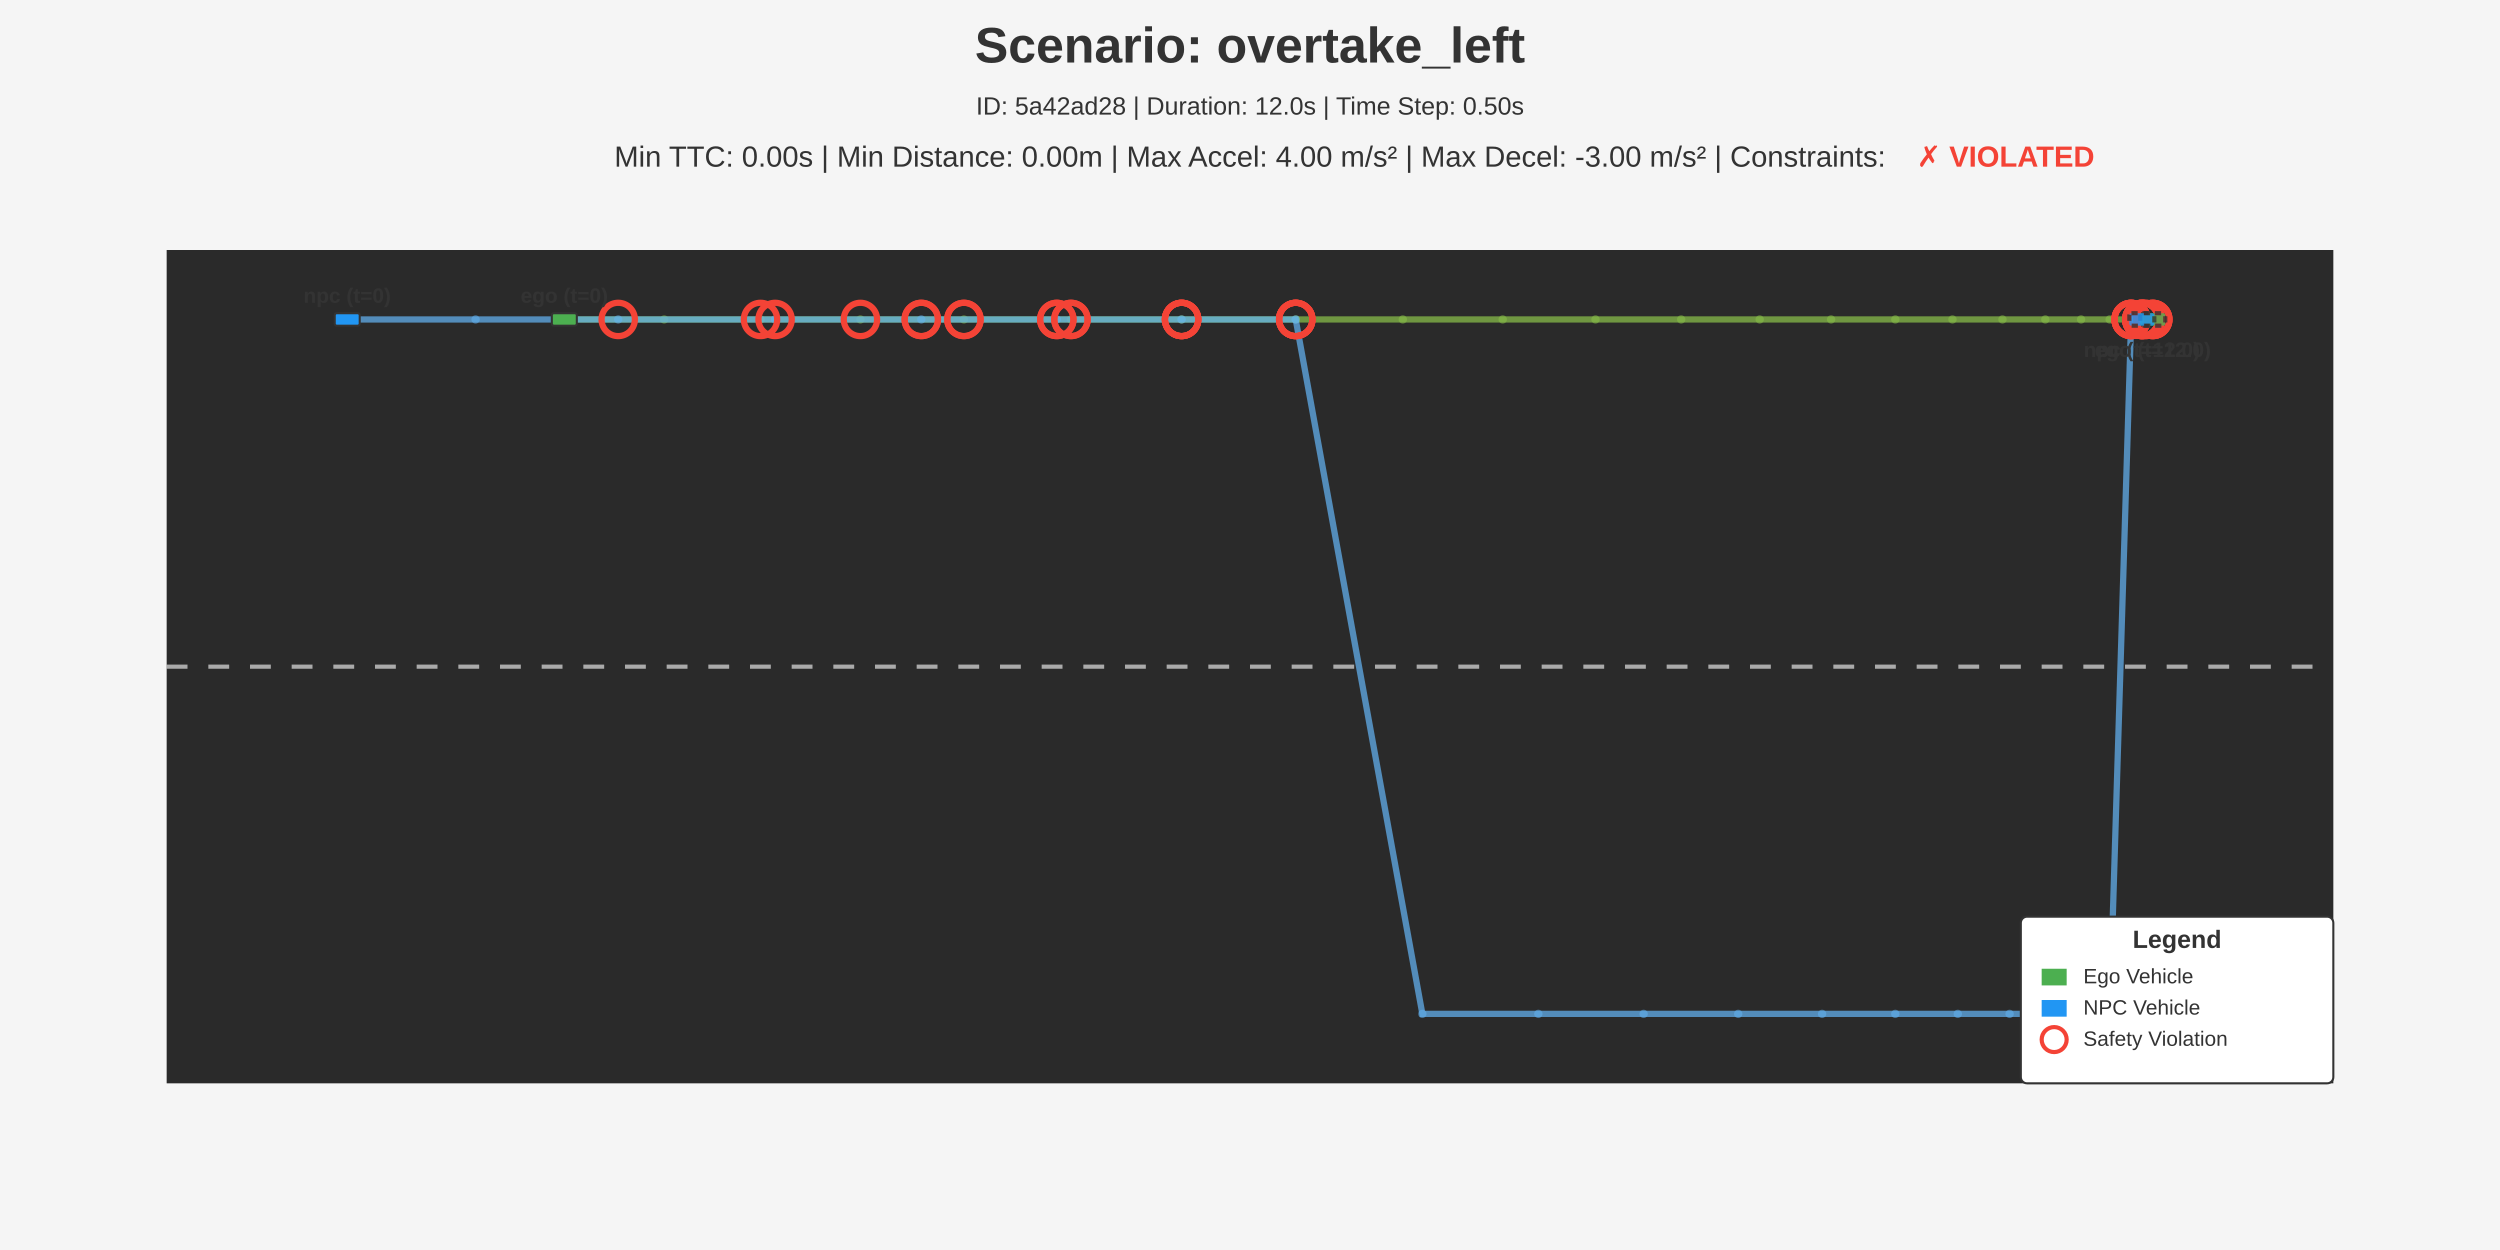
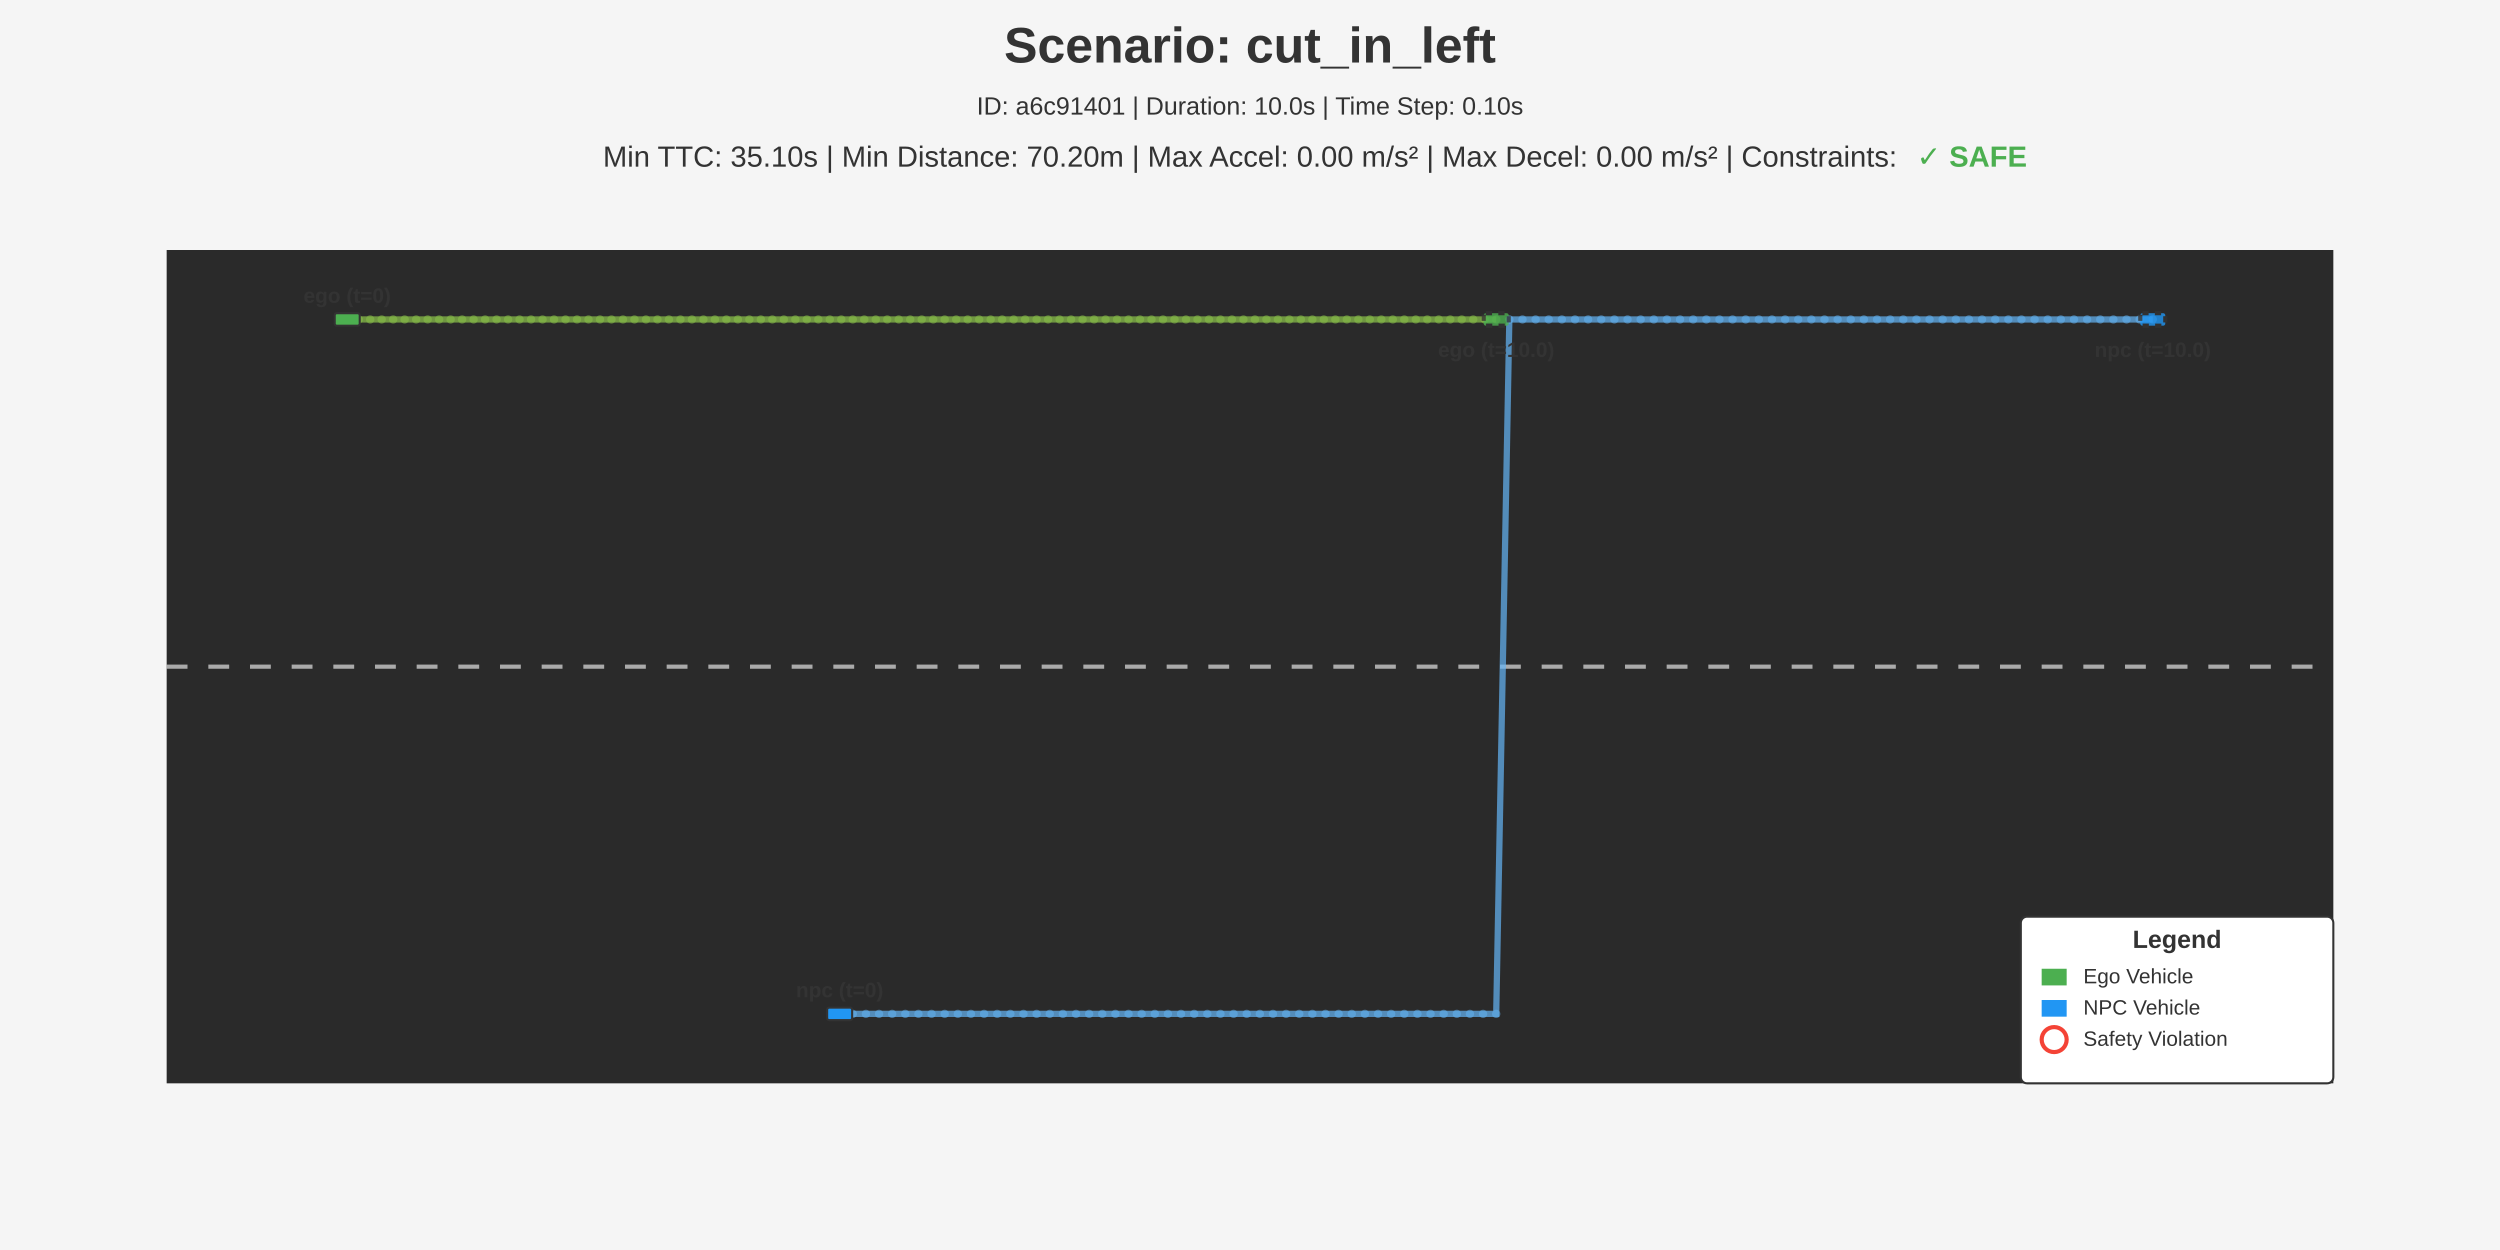
<svg xmlns="http://www.w3.org/2000/svg" height="600" viewBox="0 0 1200 600" width="1200">
  <rect fill="#F5F5F5" height="600" width="1200" />
  <g id="header">
    <text fill="#333333" font-family="Arial, sans-serif" font-size="24" font-weight="bold" text-anchor="middle" x="600" y="30">
- Scenario: overtake_left
+ Scenario: cut_in_left
</text>
    <text fill="#333333" font-family="Arial, sans-serif" font-size="12" text-anchor="middle" x="600" y="55">
- ID: 5a42ad28 | Duration: 12.0s | Time Step: 0.50s
+ ID: a6c91401 | Duration: 10.0s | Time Step: 0.10s
</text>
  </g>
  <g id="metrics">
    <text fill="#333333" font-family="Arial, sans-serif" font-size="14" text-anchor="middle" x="600" y="80">
- Min TTC: 0.00s | Min Distance: 0.00m | Max Accel: 4.00 m/s² | Max Decel: -3.00 m/s² | Constraints: 
- </text>
-     <text fill="#F44336" font-family="Arial, sans-serif" font-size="14" font-weight="bold" text-anchor="start" x="920" y="80">
- ✗ VIOLATED
+ Min TTC: 35.10s | Min Distance: 70.20m | Max Accel: 0.00 m/s² | Max Decel: 0.00 m/s² | Constraints: 
+ </text>
+     <text fill="#4CAF50" font-family="Arial, sans-serif" font-size="14" font-weight="bold" text-anchor="start" x="920" y="80">
+ ✓ SAFE
</text>
  </g>
  <rect fill="#2A2A2A" height="400" width="1040" x="80" y="120" />
  <g id="lane_markings">
    <line opacity="0.6" stroke="#FFFFFF" stroke-dasharray="10,10" stroke-width="2" x1="80" x2="1120" y1="320" y2="320" />
    <line stroke="#FFFFFF" stroke-width="3" x1="80" x2="1120" y1="-13.333" y2="-13.333" />
    <line stroke="#FFFFFF" stroke-width="3" x1="80" x2="1120" y1="653.333" y2="653.333" />
  </g>
  <g id="trajectories">
-     <path d="M 270.875 153.333 L 318.798 153.333 L 365.047 153.333 L 413.007 153.333 L 462.679 153.333 L 514.062 153.333 L 567.157 153.333 L 621.964 153.333 L 673.348 153.333 L 721.308 153.333 L 765.845 153.333 L 806.96 153.333 L 844.651 153.333 L 878.919 153.333 L 909.764 153.333 L 937.187 153.333 L 961.186 153.333 L 981.762 153.333 L 998.914 153.333 L 1012.644 153.333 L 1022.951 153.333 L 1029.835 153.333 L 1033.296 153.333 L 1033.333 153.333 L 1033.333 153.333 " fill="none" opacity="0.7" stroke="#8BC34A" stroke-width="3" />
-     <circle cx="270.875" cy="153.333" fill="#8BC34A" opacity="0.5" r="2" />
-     <circle cx="318.798" cy="153.333" fill="#8BC34A" opacity="0.5" r="2" />
-     <circle cx="365.047" cy="153.333" fill="#8BC34A" opacity="0.5" r="2" />
-     <circle cx="413.007" cy="153.333" fill="#8BC34A" opacity="0.5" r="2" />
-     <circle cx="462.679" cy="153.333" fill="#8BC34A" opacity="0.5" r="2" />
-     <circle cx="514.062" cy="153.333" fill="#8BC34A" opacity="0.5" r="2" />
-     <circle cx="567.157" cy="153.333" fill="#8BC34A" opacity="0.5" r="2" />
-     <circle cx="621.964" cy="153.333" fill="#8BC34A" opacity="0.5" r="2" />
-     <circle cx="673.348" cy="153.333" fill="#8BC34A" opacity="0.5" r="2" />
-     <circle cx="721.308" cy="153.333" fill="#8BC34A" opacity="0.5" r="2" />
-     <circle cx="765.845" cy="153.333" fill="#8BC34A" opacity="0.5" r="2" />
-     <circle cx="806.96" cy="153.333" fill="#8BC34A" opacity="0.5" r="2" />
-     <circle cx="844.651" cy="153.333" fill="#8BC34A" opacity="0.5" r="2" />
-     <circle cx="878.919" cy="153.333" fill="#8BC34A" opacity="0.5" r="2" />
-     <circle cx="909.764" cy="153.333" fill="#8BC34A" opacity="0.5" r="2" />
-     <circle cx="937.187" cy="153.333" fill="#8BC34A" opacity="0.5" r="2" />
-     <circle cx="961.186" cy="153.333" fill="#8BC34A" opacity="0.5" r="2" />
-     <circle cx="981.762" cy="153.333" fill="#8BC34A" opacity="0.5" r="2" />
-     <circle cx="998.914" cy="153.333" fill="#8BC34A" opacity="0.5" r="2" />
-     <circle cx="1012.644" cy="153.333" fill="#8BC34A" opacity="0.5" r="2" />
-     <circle cx="1022.951" cy="153.333" fill="#8BC34A" opacity="0.5" r="2" />
-     <circle cx="1029.835" cy="153.333" fill="#8BC34A" opacity="0.5" r="2" />
-     <circle cx="1033.296" cy="153.333" fill="#8BC34A" opacity="0.5" r="2" />
-     <circle cx="1033.333" cy="153.333" fill="#8BC34A" opacity="0.5" r="2" />
-     <circle cx="1033.333" cy="153.333" fill="#8BC34A" opacity="0.5" r="2" />
-     <path d="M 166.667 153.333 L 228.282 153.333 L 296.743 153.333 L 372.05 153.333 L 442.223 153.333 L 507.261 153.333 L 567.164 153.333 L 621.933 153.333 L 682.738 486.667 L 738.408 486.667 L 788.943 486.667 L 834.344 486.667 L 874.61 486.667 L 909.742 486.667 L 939.739 486.667 L 964.602 486.667 L 984.33 486.667 L 998.923 486.667 L 1008.382 486.667 L 1012.706 486.667 L 1022.958 153.333 L 1028.076 153.333 L 1028.076 153.333 L 1028.076 153.333 L 1028.076 153.333 " fill="none" opacity="0.7" stroke="#64B5F6" stroke-width="3" />
-     <circle cx="166.667" cy="153.333" fill="#64B5F6" opacity="0.5" r="2" />
-     <circle cx="228.282" cy="153.333" fill="#64B5F6" opacity="0.5" r="2" />
-     <circle cx="296.743" cy="153.333" fill="#64B5F6" opacity="0.5" r="2" />
-     <circle cx="372.05" cy="153.333" fill="#64B5F6" opacity="0.5" r="2" />
-     <circle cx="442.223" cy="153.333" fill="#64B5F6" opacity="0.5" r="2" />
-     <circle cx="507.261" cy="153.333" fill="#64B5F6" opacity="0.5" r="2" />
-     <circle cx="567.164" cy="153.333" fill="#64B5F6" opacity="0.5" r="2" />
-     <circle cx="621.933" cy="153.333" fill="#64B5F6" opacity="0.5" r="2" />
-     <circle cx="682.738" cy="486.667" fill="#64B5F6" opacity="0.5" r="2" />
-     <circle cx="738.408" cy="486.667" fill="#64B5F6" opacity="0.5" r="2" />
-     <circle cx="788.943" cy="486.667" fill="#64B5F6" opacity="0.5" r="2" />
-     <circle cx="834.344" cy="486.667" fill="#64B5F6" opacity="0.5" r="2" />
-     <circle cx="874.61" cy="486.667" fill="#64B5F6" opacity="0.5" r="2" />
-     <circle cx="909.742" cy="486.667" fill="#64B5F6" opacity="0.5" r="2" />
-     <circle cx="939.739" cy="486.667" fill="#64B5F6" opacity="0.5" r="2" />
-     <circle cx="964.602" cy="486.667" fill="#64B5F6" opacity="0.5" r="2" />
-     <circle cx="984.33" cy="486.667" fill="#64B5F6" opacity="0.5" r="2" />
-     <circle cx="998.923" cy="486.667" fill="#64B5F6" opacity="0.5" r="2" />
-     <circle cx="1008.382" cy="486.667" fill="#64B5F6" opacity="0.5" r="2" />
-     <circle cx="1012.706" cy="486.667" fill="#64B5F6" opacity="0.5" r="2" />
-     <circle cx="1022.958" cy="153.333" fill="#64B5F6" opacity="0.5" r="2" />
-     <circle cx="1028.076" cy="153.333" fill="#64B5F6" opacity="0.5" r="2" />
-     <circle cx="1028.076" cy="153.333" fill="#64B5F6" opacity="0.5" r="2" />
-     <circle cx="1028.076" cy="153.333" fill="#64B5F6" opacity="0.5" r="2" />
-     <circle cx="1028.076" cy="153.333" fill="#64B5F6" opacity="0.5" r="2" />
-     <circle cx="365.047" cy="153.333" fill="none" r="8" stroke="#F44336" stroke-width="3" />
-     <circle cx="296.743" cy="153.333" fill="none" r="8" stroke="#F44336" stroke-width="3" />
-     <circle cx="413.007" cy="153.333" fill="none" r="8" stroke="#F44336" stroke-width="3" />
-     <circle cx="372.05" cy="153.333" fill="none" r="8" stroke="#F44336" stroke-width="3" />
-     <circle cx="462.679" cy="153.333" fill="none" r="8" stroke="#F44336" stroke-width="3" />
-     <circle cx="442.223" cy="153.333" fill="none" r="8" stroke="#F44336" stroke-width="3" />
-     <circle cx="462.679" cy="153.333" fill="none" r="8" stroke="#F44336" stroke-width="3" />
-     <circle cx="442.223" cy="153.333" fill="none" r="8" stroke="#F44336" stroke-width="3" />
-     <circle cx="514.062" cy="153.333" fill="none" r="8" stroke="#F44336" stroke-width="3" />
-     <circle cx="507.261" cy="153.333" fill="none" r="8" stroke="#F44336" stroke-width="3" />
-     <circle cx="514.062" cy="153.333" fill="none" r="8" stroke="#F44336" stroke-width="3" />
-     <circle cx="507.261" cy="153.333" fill="none" r="8" stroke="#F44336" stroke-width="3" />
-     <circle cx="567.157" cy="153.333" fill="none" r="8" stroke="#F44336" stroke-width="3" />
-     <circle cx="567.164" cy="153.333" fill="none" r="8" stroke="#F44336" stroke-width="3" />
-     <circle cx="567.157" cy="153.333" fill="none" r="8" stroke="#F44336" stroke-width="3" />
-     <circle cx="567.164" cy="153.333" fill="none" r="8" stroke="#F44336" stroke-width="3" />
-     <circle cx="621.964" cy="153.333" fill="none" r="8" stroke="#F44336" stroke-width="3" />
-     <circle cx="621.933" cy="153.333" fill="none" r="8" stroke="#F44336" stroke-width="3" />
-     <circle cx="621.964" cy="153.333" fill="none" r="8" stroke="#F44336" stroke-width="3" />
-     <circle cx="621.933" cy="153.333" fill="none" r="8" stroke="#F44336" stroke-width="3" />
-     <circle cx="1022.951" cy="153.333" fill="none" r="8" stroke="#F44336" stroke-width="3" />
-     <circle cx="1022.958" cy="153.333" fill="none" r="8" stroke="#F44336" stroke-width="3" />
-     <circle cx="1022.951" cy="153.333" fill="none" r="8" stroke="#F44336" stroke-width="3" />
-     <circle cx="1022.958" cy="153.333" fill="none" r="8" stroke="#F44336" stroke-width="3" />
-     <circle cx="1029.835" cy="153.333" fill="none" r="8" stroke="#F44336" stroke-width="3" />
-     <circle cx="1028.076" cy="153.333" fill="none" r="8" stroke="#F44336" stroke-width="3" />
-     <circle cx="1029.835" cy="153.333" fill="none" r="8" stroke="#F44336" stroke-width="3" />
-     <circle cx="1028.076" cy="153.333" fill="none" r="8" stroke="#F44336" stroke-width="3" />
-     <circle cx="1033.296" cy="153.333" fill="none" r="8" stroke="#F44336" stroke-width="3" />
-     <circle cx="1028.076" cy="153.333" fill="none" r="8" stroke="#F44336" stroke-width="3" />
-     <circle cx="1033.333" cy="153.333" fill="none" r="8" stroke="#F44336" stroke-width="3" />
-     <circle cx="1028.076" cy="153.333" fill="none" r="8" stroke="#F44336" stroke-width="3" />
-     <circle cx="1033.333" cy="153.333" fill="none" r="8" stroke="#F44336" stroke-width="3" />
-     <circle cx="1028.076" cy="153.333" fill="none" r="8" stroke="#F44336" stroke-width="3" />
+     <path d="M 166.667 153.333 L 172.182 153.333 L 177.697 153.333 L 183.212 153.333 L 188.727 153.333 L 194.242 153.333 L 199.758 153.333 L 205.273 153.333 L 210.788 153.333 L 216.303 153.333 L 221.818 153.333 L 227.333 153.333 L 232.848 153.333 L 238.364 153.333 L 243.879 153.333 L 249.394 153.333 L 254.909 153.333 L 260.424 153.333 L 265.939 153.333 L 271.455 153.333 L 276.97 153.333 L 282.485 153.333 L 288 153.333 L 293.515 153.333 L 299.03 153.333 L 304.545 153.333 L 310.061 153.333 L 315.576 153.333 L 321.091 153.333 L 326.606 153.333 L 332.121 153.333 L 337.636 153.333 L 343.152 153.333 L 348.667 153.333 L 354.182 153.333 L 359.697 153.333 L 365.212 153.333 L 370.727 153.333 L 376.242 153.333 L 381.758 153.333 L 387.273 153.333 L 392.788 153.333 L 398.303 153.333 L 403.818 153.333 L 409.333 153.333 L 414.848 153.333 L 420.364 153.333 L 425.879 153.333 L 431.394 153.333 L 436.909 153.333 L 442.424 153.333 L 447.939 153.333 L 453.455 153.333 L 458.97 153.333 L 464.485 153.333 L 470 153.333 L 475.515 153.333 L 481.03 153.333 L 486.545 153.333 L 492.061 153.333 L 497.576 153.333 L 503.091 153.333 L 508.606 153.333 L 514.121 153.333 L 519.636 153.333 L 525.152 153.333 L 530.667 153.333 L 536.182 153.333 L 541.697 153.333 L 547.212 153.333 L 552.727 153.333 L 558.242 153.333 L 563.758 153.333 L 569.273 153.333 L 574.788 153.333 L 580.303 153.333 L 585.818 153.333 L 591.333 153.333 L 596.848 153.333 L 602.364 153.333 L 607.879 153.333 L 613.394 153.333 L 618.909 153.333 L 624.424 153.333 L 629.939 153.333 L 635.455 153.333 L 640.97 153.333 L 646.485 153.333 L 652 153.333 L 657.515 153.333 L 663.03 153.333 L 668.545 153.333 L 674.061 153.333 L 679.576 153.333 L 685.091 153.333 L 690.606 153.333 L 696.121 153.333 L 701.636 153.333 L 707.152 153.333 L 712.667 153.333 L 718.182 153.333 " fill="none" opacity="0.7" stroke="#8BC34A" stroke-width="3" />
+     <circle cx="166.667" cy="153.333" fill="#8BC34A" opacity="0.5" r="2" />
+     <circle cx="172.182" cy="153.333" fill="#8BC34A" opacity="0.5" r="2" />
+     <circle cx="177.697" cy="153.333" fill="#8BC34A" opacity="0.5" r="2" />
+     <circle cx="183.212" cy="153.333" fill="#8BC34A" opacity="0.5" r="2" />
+     <circle cx="188.727" cy="153.333" fill="#8BC34A" opacity="0.5" r="2" />
+     <circle cx="194.242" cy="153.333" fill="#8BC34A" opacity="0.5" r="2" />
+     <circle cx="199.758" cy="153.333" fill="#8BC34A" opacity="0.5" r="2" />
+     <circle cx="205.273" cy="153.333" fill="#8BC34A" opacity="0.5" r="2" />
+     <circle cx="210.788" cy="153.333" fill="#8BC34A" opacity="0.5" r="2" />
+     <circle cx="216.303" cy="153.333" fill="#8BC34A" opacity="0.5" r="2" />
+     <circle cx="221.818" cy="153.333" fill="#8BC34A" opacity="0.5" r="2" />
+     <circle cx="227.333" cy="153.333" fill="#8BC34A" opacity="0.5" r="2" />
+     <circle cx="232.848" cy="153.333" fill="#8BC34A" opacity="0.5" r="2" />
+     <circle cx="238.364" cy="153.333" fill="#8BC34A" opacity="0.5" r="2" />
+     <circle cx="243.879" cy="153.333" fill="#8BC34A" opacity="0.5" r="2" />
+     <circle cx="249.394" cy="153.333" fill="#8BC34A" opacity="0.5" r="2" />
+     <circle cx="254.909" cy="153.333" fill="#8BC34A" opacity="0.5" r="2" />
+     <circle cx="260.424" cy="153.333" fill="#8BC34A" opacity="0.5" r="2" />
+     <circle cx="265.939" cy="153.333" fill="#8BC34A" opacity="0.5" r="2" />
+     <circle cx="271.455" cy="153.333" fill="#8BC34A" opacity="0.5" r="2" />
+     <circle cx="276.97" cy="153.333" fill="#8BC34A" opacity="0.5" r="2" />
+     <circle cx="282.485" cy="153.333" fill="#8BC34A" opacity="0.5" r="2" />
+     <circle cx="288" cy="153.333" fill="#8BC34A" opacity="0.5" r="2" />
+     <circle cx="293.515" cy="153.333" fill="#8BC34A" opacity="0.5" r="2" />
+     <circle cx="299.03" cy="153.333" fill="#8BC34A" opacity="0.5" r="2" />
+     <circle cx="304.545" cy="153.333" fill="#8BC34A" opacity="0.5" r="2" />
+     <circle cx="310.061" cy="153.333" fill="#8BC34A" opacity="0.5" r="2" />
+     <circle cx="315.576" cy="153.333" fill="#8BC34A" opacity="0.5" r="2" />
+     <circle cx="321.091" cy="153.333" fill="#8BC34A" opacity="0.5" r="2" />
+     <circle cx="326.606" cy="153.333" fill="#8BC34A" opacity="0.5" r="2" />
+     <circle cx="332.121" cy="153.333" fill="#8BC34A" opacity="0.5" r="2" />
+     <circle cx="337.636" cy="153.333" fill="#8BC34A" opacity="0.5" r="2" />
+     <circle cx="343.152" cy="153.333" fill="#8BC34A" opacity="0.5" r="2" />
+     <circle cx="348.667" cy="153.333" fill="#8BC34A" opacity="0.5" r="2" />
+     <circle cx="354.182" cy="153.333" fill="#8BC34A" opacity="0.5" r="2" />
+     <circle cx="359.697" cy="153.333" fill="#8BC34A" opacity="0.5" r="2" />
+     <circle cx="365.212" cy="153.333" fill="#8BC34A" opacity="0.5" r="2" />
+     <circle cx="370.727" cy="153.333" fill="#8BC34A" opacity="0.5" r="2" />
+     <circle cx="376.242" cy="153.333" fill="#8BC34A" opacity="0.5" r="2" />
+     <circle cx="381.758" cy="153.333" fill="#8BC34A" opacity="0.5" r="2" />
+     <circle cx="387.273" cy="153.333" fill="#8BC34A" opacity="0.5" r="2" />
+     <circle cx="392.788" cy="153.333" fill="#8BC34A" opacity="0.5" r="2" />
+     <circle cx="398.303" cy="153.333" fill="#8BC34A" opacity="0.5" r="2" />
+     <circle cx="403.818" cy="153.333" fill="#8BC34A" opacity="0.5" r="2" />
+     <circle cx="409.333" cy="153.333" fill="#8BC34A" opacity="0.5" r="2" />
+     <circle cx="414.848" cy="153.333" fill="#8BC34A" opacity="0.5" r="2" />
+     <circle cx="420.364" cy="153.333" fill="#8BC34A" opacity="0.5" r="2" />
+     <circle cx="425.879" cy="153.333" fill="#8BC34A" opacity="0.5" r="2" />
+     <circle cx="431.394" cy="153.333" fill="#8BC34A" opacity="0.5" r="2" />
+     <circle cx="436.909" cy="153.333" fill="#8BC34A" opacity="0.5" r="2" />
+     <circle cx="442.424" cy="153.333" fill="#8BC34A" opacity="0.5" r="2" />
+     <circle cx="447.939" cy="153.333" fill="#8BC34A" opacity="0.5" r="2" />
+     <circle cx="453.455" cy="153.333" fill="#8BC34A" opacity="0.5" r="2" />
+     <circle cx="458.97" cy="153.333" fill="#8BC34A" opacity="0.5" r="2" />
+     <circle cx="464.485" cy="153.333" fill="#8BC34A" opacity="0.5" r="2" />
+     <circle cx="470" cy="153.333" fill="#8BC34A" opacity="0.5" r="2" />
+     <circle cx="475.515" cy="153.333" fill="#8BC34A" opacity="0.5" r="2" />
+     <circle cx="481.03" cy="153.333" fill="#8BC34A" opacity="0.5" r="2" />
+     <circle cx="486.545" cy="153.333" fill="#8BC34A" opacity="0.5" r="2" />
+     <circle cx="492.061" cy="153.333" fill="#8BC34A" opacity="0.5" r="2" />
+     <circle cx="497.576" cy="153.333" fill="#8BC34A" opacity="0.5" r="2" />
+     <circle cx="503.091" cy="153.333" fill="#8BC34A" opacity="0.5" r="2" />
+     <circle cx="508.606" cy="153.333" fill="#8BC34A" opacity="0.5" r="2" />
+     <circle cx="514.121" cy="153.333" fill="#8BC34A" opacity="0.5" r="2" />
+     <circle cx="519.636" cy="153.333" fill="#8BC34A" opacity="0.5" r="2" />
+     <circle cx="525.152" cy="153.333" fill="#8BC34A" opacity="0.5" r="2" />
+     <circle cx="530.667" cy="153.333" fill="#8BC34A" opacity="0.5" r="2" />
+     <circle cx="536.182" cy="153.333" fill="#8BC34A" opacity="0.5" r="2" />
+     <circle cx="541.697" cy="153.333" fill="#8BC34A" opacity="0.5" r="2" />
+     <circle cx="547.212" cy="153.333" fill="#8BC34A" opacity="0.5" r="2" />
+     <circle cx="552.727" cy="153.333" fill="#8BC34A" opacity="0.5" r="2" />
+     <circle cx="558.242" cy="153.333" fill="#8BC34A" opacity="0.5" r="2" />
+     <circle cx="563.758" cy="153.333" fill="#8BC34A" opacity="0.5" r="2" />
+     <circle cx="569.273" cy="153.333" fill="#8BC34A" opacity="0.5" r="2" />
+     <circle cx="574.788" cy="153.333" fill="#8BC34A" opacity="0.5" r="2" />
+     <circle cx="580.303" cy="153.333" fill="#8BC34A" opacity="0.5" r="2" />
+     <circle cx="585.818" cy="153.333" fill="#8BC34A" opacity="0.5" r="2" />
+     <circle cx="591.333" cy="153.333" fill="#8BC34A" opacity="0.5" r="2" />
+     <circle cx="596.848" cy="153.333" fill="#8BC34A" opacity="0.5" r="2" />
+     <circle cx="602.364" cy="153.333" fill="#8BC34A" opacity="0.5" r="2" />
+     <circle cx="607.879" cy="153.333" fill="#8BC34A" opacity="0.5" r="2" />
+     <circle cx="613.394" cy="153.333" fill="#8BC34A" opacity="0.5" r="2" />
+     <circle cx="618.909" cy="153.333" fill="#8BC34A" opacity="0.5" r="2" />
+     <circle cx="624.424" cy="153.333" fill="#8BC34A" opacity="0.5" r="2" />
+     <circle cx="629.939" cy="153.333" fill="#8BC34A" opacity="0.5" r="2" />
+     <circle cx="635.455" cy="153.333" fill="#8BC34A" opacity="0.5" r="2" />
+     <circle cx="640.97" cy="153.333" fill="#8BC34A" opacity="0.5" r="2" />
+     <circle cx="646.485" cy="153.333" fill="#8BC34A" opacity="0.5" r="2" />
+     <circle cx="652" cy="153.333" fill="#8BC34A" opacity="0.5" r="2" />
+     <circle cx="657.515" cy="153.333" fill="#8BC34A" opacity="0.5" r="2" />
+     <circle cx="663.03" cy="153.333" fill="#8BC34A" opacity="0.5" r="2" />
+     <circle cx="668.545" cy="153.333" fill="#8BC34A" opacity="0.5" r="2" />
+     <circle cx="674.061" cy="153.333" fill="#8BC34A" opacity="0.5" r="2" />
+     <circle cx="679.576" cy="153.333" fill="#8BC34A" opacity="0.5" r="2" />
+     <circle cx="685.091" cy="153.333" fill="#8BC34A" opacity="0.5" r="2" />
+     <circle cx="690.606" cy="153.333" fill="#8BC34A" opacity="0.5" r="2" />
+     <circle cx="696.121" cy="153.333" fill="#8BC34A" opacity="0.5" r="2" />
+     <circle cx="701.636" cy="153.333" fill="#8BC34A" opacity="0.5" r="2" />
+     <circle cx="707.152" cy="153.333" fill="#8BC34A" opacity="0.5" r="2" />
+     <circle cx="712.667" cy="153.333" fill="#8BC34A" opacity="0.5" r="2" />
+     <circle cx="718.182" cy="153.333" fill="#8BC34A" opacity="0.5" r="2" />
+     <path d="M 403.03 486.667 L 409.333 486.667 L 415.636 486.667 L 421.939 486.667 L 428.242 486.667 L 434.545 486.667 L 440.848 486.667 L 447.152 486.667 L 453.455 486.667 L 459.758 486.667 L 466.061 486.667 L 472.364 486.667 L 478.667 486.667 L 484.97 486.667 L 491.273 486.667 L 497.576 486.667 L 503.879 486.667 L 510.182 486.667 L 516.485 486.667 L 522.788 486.667 L 529.091 486.667 L 535.394 486.667 L 541.697 486.667 L 548 486.667 L 554.303 486.667 L 560.606 486.667 L 566.909 486.667 L 573.212 486.667 L 579.515 486.667 L 585.818 486.667 L 592.121 486.667 L 598.424 486.667 L 604.727 486.667 L 611.03 486.667 L 617.333 486.667 L 623.636 486.667 L 629.939 486.667 L 636.242 486.667 L 642.545 486.667 L 648.848 486.667 L 655.152 486.667 L 661.455 486.667 L 667.758 486.667 L 674.061 486.667 L 680.364 486.667 L 686.667 486.667 L 692.97 486.667 L 699.273 486.667 L 705.576 486.667 L 711.879 486.667 L 718.182 486.667 L 724.485 153.333 L 730.788 153.333 L 737.091 153.333 L 743.394 153.333 L 749.697 153.333 L 756 153.333 L 762.303 153.333 L 768.606 153.333 L 774.909 153.333 L 781.212 153.333 L 787.515 153.333 L 793.818 153.333 L 800.121 153.333 L 806.424 153.333 L 812.727 153.333 L 819.03 153.333 L 825.333 153.333 L 831.636 153.333 L 837.939 153.333 L 844.242 153.333 L 850.545 153.333 L 856.848 153.333 L 863.152 153.333 L 869.455 153.333 L 875.758 153.333 L 882.061 153.333 L 888.364 153.333 L 894.667 153.333 L 900.97 153.333 L 907.273 153.333 L 913.576 153.333 L 919.879 153.333 L 926.182 153.333 L 932.485 153.333 L 938.788 153.333 L 945.091 153.333 L 951.394 153.333 L 957.697 153.333 L 964 153.333 L 970.303 153.333 L 976.606 153.333 L 982.909 153.333 L 989.212 153.333 L 995.515 153.333 L 1001.818 153.333 L 1008.121 153.333 L 1014.424 153.333 L 1020.727 153.333 L 1027.03 153.333 L 1033.333 153.333 " fill="none" opacity="0.7" stroke="#64B5F6" stroke-width="3" />
+     <circle cx="403.03" cy="486.667" fill="#64B5F6" opacity="0.5" r="2" />
+     <circle cx="409.333" cy="486.667" fill="#64B5F6" opacity="0.5" r="2" />
+     <circle cx="415.636" cy="486.667" fill="#64B5F6" opacity="0.5" r="2" />
+     <circle cx="421.939" cy="486.667" fill="#64B5F6" opacity="0.5" r="2" />
+     <circle cx="428.242" cy="486.667" fill="#64B5F6" opacity="0.5" r="2" />
+     <circle cx="434.545" cy="486.667" fill="#64B5F6" opacity="0.5" r="2" />
+     <circle cx="440.848" cy="486.667" fill="#64B5F6" opacity="0.5" r="2" />
+     <circle cx="447.152" cy="486.667" fill="#64B5F6" opacity="0.5" r="2" />
+     <circle cx="453.455" cy="486.667" fill="#64B5F6" opacity="0.5" r="2" />
+     <circle cx="459.758" cy="486.667" fill="#64B5F6" opacity="0.5" r="2" />
+     <circle cx="466.061" cy="486.667" fill="#64B5F6" opacity="0.5" r="2" />
+     <circle cx="472.364" cy="486.667" fill="#64B5F6" opacity="0.5" r="2" />
+     <circle cx="478.667" cy="486.667" fill="#64B5F6" opacity="0.5" r="2" />
+     <circle cx="484.97" cy="486.667" fill="#64B5F6" opacity="0.5" r="2" />
+     <circle cx="491.273" cy="486.667" fill="#64B5F6" opacity="0.5" r="2" />
+     <circle cx="497.576" cy="486.667" fill="#64B5F6" opacity="0.5" r="2" />
+     <circle cx="503.879" cy="486.667" fill="#64B5F6" opacity="0.5" r="2" />
+     <circle cx="510.182" cy="486.667" fill="#64B5F6" opacity="0.5" r="2" />
+     <circle cx="516.485" cy="486.667" fill="#64B5F6" opacity="0.5" r="2" />
+     <circle cx="522.788" cy="486.667" fill="#64B5F6" opacity="0.5" r="2" />
+     <circle cx="529.091" cy="486.667" fill="#64B5F6" opacity="0.5" r="2" />
+     <circle cx="535.394" cy="486.667" fill="#64B5F6" opacity="0.5" r="2" />
+     <circle cx="541.697" cy="486.667" fill="#64B5F6" opacity="0.5" r="2" />
+     <circle cx="548" cy="486.667" fill="#64B5F6" opacity="0.5" r="2" />
+     <circle cx="554.303" cy="486.667" fill="#64B5F6" opacity="0.5" r="2" />
+     <circle cx="560.606" cy="486.667" fill="#64B5F6" opacity="0.5" r="2" />
+     <circle cx="566.909" cy="486.667" fill="#64B5F6" opacity="0.5" r="2" />
+     <circle cx="573.212" cy="486.667" fill="#64B5F6" opacity="0.5" r="2" />
+     <circle cx="579.515" cy="486.667" fill="#64B5F6" opacity="0.5" r="2" />
+     <circle cx="585.818" cy="486.667" fill="#64B5F6" opacity="0.5" r="2" />
+     <circle cx="592.121" cy="486.667" fill="#64B5F6" opacity="0.5" r="2" />
+     <circle cx="598.424" cy="486.667" fill="#64B5F6" opacity="0.5" r="2" />
+     <circle cx="604.727" cy="486.667" fill="#64B5F6" opacity="0.5" r="2" />
+     <circle cx="611.03" cy="486.667" fill="#64B5F6" opacity="0.5" r="2" />
+     <circle cx="617.333" cy="486.667" fill="#64B5F6" opacity="0.5" r="2" />
+     <circle cx="623.636" cy="486.667" fill="#64B5F6" opacity="0.5" r="2" />
+     <circle cx="629.939" cy="486.667" fill="#64B5F6" opacity="0.5" r="2" />
+     <circle cx="636.242" cy="486.667" fill="#64B5F6" opacity="0.5" r="2" />
+     <circle cx="642.545" cy="486.667" fill="#64B5F6" opacity="0.5" r="2" />
+     <circle cx="648.848" cy="486.667" fill="#64B5F6" opacity="0.5" r="2" />
+     <circle cx="655.152" cy="486.667" fill="#64B5F6" opacity="0.5" r="2" />
+     <circle cx="661.455" cy="486.667" fill="#64B5F6" opacity="0.5" r="2" />
+     <circle cx="667.758" cy="486.667" fill="#64B5F6" opacity="0.5" r="2" />
+     <circle cx="674.061" cy="486.667" fill="#64B5F6" opacity="0.5" r="2" />
+     <circle cx="680.364" cy="486.667" fill="#64B5F6" opacity="0.5" r="2" />
+     <circle cx="686.667" cy="486.667" fill="#64B5F6" opacity="0.5" r="2" />
+     <circle cx="692.97" cy="486.667" fill="#64B5F6" opacity="0.5" r="2" />
+     <circle cx="699.273" cy="486.667" fill="#64B5F6" opacity="0.5" r="2" />
+     <circle cx="705.576" cy="486.667" fill="#64B5F6" opacity="0.5" r="2" />
+     <circle cx="711.879" cy="486.667" fill="#64B5F6" opacity="0.5" r="2" />
+     <circle cx="718.182" cy="486.667" fill="#64B5F6" opacity="0.5" r="2" />
+     <circle cx="724.485" cy="153.333" fill="#64B5F6" opacity="0.5" r="2" />
+     <circle cx="730.788" cy="153.333" fill="#64B5F6" opacity="0.5" r="2" />
+     <circle cx="737.091" cy="153.333" fill="#64B5F6" opacity="0.5" r="2" />
+     <circle cx="743.394" cy="153.333" fill="#64B5F6" opacity="0.5" r="2" />
+     <circle cx="749.697" cy="153.333" fill="#64B5F6" opacity="0.5" r="2" />
+     <circle cx="756" cy="153.333" fill="#64B5F6" opacity="0.5" r="2" />
+     <circle cx="762.303" cy="153.333" fill="#64B5F6" opacity="0.5" r="2" />
+     <circle cx="768.606" cy="153.333" fill="#64B5F6" opacity="0.5" r="2" />
+     <circle cx="774.909" cy="153.333" fill="#64B5F6" opacity="0.5" r="2" />
+     <circle cx="781.212" cy="153.333" fill="#64B5F6" opacity="0.5" r="2" />
+     <circle cx="787.515" cy="153.333" fill="#64B5F6" opacity="0.5" r="2" />
+     <circle cx="793.818" cy="153.333" fill="#64B5F6" opacity="0.5" r="2" />
+     <circle cx="800.121" cy="153.333" fill="#64B5F6" opacity="0.5" r="2" />
+     <circle cx="806.424" cy="153.333" fill="#64B5F6" opacity="0.5" r="2" />
+     <circle cx="812.727" cy="153.333" fill="#64B5F6" opacity="0.5" r="2" />
+     <circle cx="819.03" cy="153.333" fill="#64B5F6" opacity="0.5" r="2" />
+     <circle cx="825.333" cy="153.333" fill="#64B5F6" opacity="0.5" r="2" />
+     <circle cx="831.636" cy="153.333" fill="#64B5F6" opacity="0.5" r="2" />
+     <circle cx="837.939" cy="153.333" fill="#64B5F6" opacity="0.5" r="2" />
+     <circle cx="844.242" cy="153.333" fill="#64B5F6" opacity="0.5" r="2" />
+     <circle cx="850.545" cy="153.333" fill="#64B5F6" opacity="0.5" r="2" />
+     <circle cx="856.848" cy="153.333" fill="#64B5F6" opacity="0.5" r="2" />
+     <circle cx="863.152" cy="153.333" fill="#64B5F6" opacity="0.5" r="2" />
+     <circle cx="869.455" cy="153.333" fill="#64B5F6" opacity="0.5" r="2" />
+     <circle cx="875.758" cy="153.333" fill="#64B5F6" opacity="0.5" r="2" />
+     <circle cx="882.061" cy="153.333" fill="#64B5F6" opacity="0.5" r="2" />
+     <circle cx="888.364" cy="153.333" fill="#64B5F6" opacity="0.5" r="2" />
+     <circle cx="894.667" cy="153.333" fill="#64B5F6" opacity="0.5" r="2" />
+     <circle cx="900.97" cy="153.333" fill="#64B5F6" opacity="0.5" r="2" />
+     <circle cx="907.273" cy="153.333" fill="#64B5F6" opacity="0.5" r="2" />
+     <circle cx="913.576" cy="153.333" fill="#64B5F6" opacity="0.5" r="2" />
+     <circle cx="919.879" cy="153.333" fill="#64B5F6" opacity="0.5" r="2" />
+     <circle cx="926.182" cy="153.333" fill="#64B5F6" opacity="0.5" r="2" />
+     <circle cx="932.485" cy="153.333" fill="#64B5F6" opacity="0.5" r="2" />
+     <circle cx="938.788" cy="153.333" fill="#64B5F6" opacity="0.5" r="2" />
+     <circle cx="945.091" cy="153.333" fill="#64B5F6" opacity="0.5" r="2" />
+     <circle cx="951.394" cy="153.333" fill="#64B5F6" opacity="0.5" r="2" />
+     <circle cx="957.697" cy="153.333" fill="#64B5F6" opacity="0.5" r="2" />
+     <circle cx="964" cy="153.333" fill="#64B5F6" opacity="0.5" r="2" />
+     <circle cx="970.303" cy="153.333" fill="#64B5F6" opacity="0.5" r="2" />
+     <circle cx="976.606" cy="153.333" fill="#64B5F6" opacity="0.5" r="2" />
+     <circle cx="982.909" cy="153.333" fill="#64B5F6" opacity="0.5" r="2" />
+     <circle cx="989.212" cy="153.333" fill="#64B5F6" opacity="0.5" r="2" />
+     <circle cx="995.515" cy="153.333" fill="#64B5F6" opacity="0.5" r="2" />
+     <circle cx="1001.818" cy="153.333" fill="#64B5F6" opacity="0.5" r="2" />
+     <circle cx="1008.121" cy="153.333" fill="#64B5F6" opacity="0.5" r="2" />
+     <circle cx="1014.424" cy="153.333" fill="#64B5F6" opacity="0.5" r="2" />
+     <circle cx="1020.727" cy="153.333" fill="#64B5F6" opacity="0.5" r="2" />
+     <circle cx="1027.03" cy="153.333" fill="#64B5F6" opacity="0.5" r="2" />
+     <circle cx="1033.333" cy="153.333" fill="#64B5F6" opacity="0.5" r="2" />
  </g>
  <g id="vehicles">
-     <rect fill="#4CAF50" height="6" rx="1" stroke="#333333" stroke-width="1" width="12" x="264.875" y="150.333" />
-     <text fill="#333333" font-family="Arial, sans-serif" font-size="10" font-weight="bold" text-anchor="middle" x="270.875" y="145.333">
+     <rect fill="#4CAF50" height="6" rx="1" stroke="#333333" stroke-width="1" width="12" x="160.667" y="150.333" />
+     <text fill="#333333" font-family="Arial, sans-serif" font-size="10" font-weight="bold" text-anchor="middle" x="166.667" y="145.333">
ego (t=0)
</text>
-     <rect fill="#4CAF50" height="6" opacity="0.8" rx="1" stroke="#333333" stroke-dasharray="3,3" stroke-width="2" width="12" x="1027.333" y="150.333" />
+     <rect fill="#4CAF50" height="6" opacity="0.8" rx="1" stroke="#333333" stroke-dasharray="3,3" stroke-width="2" width="12" x="712.182" y="150.333" />
+     <text fill="#333333" font-family="Arial, sans-serif" font-size="10" font-weight="bold" text-anchor="middle" x="718.182" y="171.333">
+ ego (t=10.0)
+ </text>
+     <rect fill="#2196F3" height="6" rx="1" stroke="#333333" stroke-width="1" width="12" x="397.03" y="483.667" />
+     <text fill="#333333" font-family="Arial, sans-serif" font-size="10" font-weight="bold" text-anchor="middle" x="403.03" y="478.667">
+ npc (t=0)
+ </text>
+     <rect fill="#2196F3" height="6" opacity="0.8" rx="1" stroke="#333333" stroke-dasharray="3,3" stroke-width="2" width="12" x="1027.333" y="150.333" />
    <text fill="#333333" font-family="Arial, sans-serif" font-size="10" font-weight="bold" text-anchor="middle" x="1033.333" y="171.333">
- ego (t=12.0)
- </text>
-     <rect fill="#2196F3" height="6" rx="1" stroke="#333333" stroke-width="1" width="12" x="160.667" y="150.333" />
-     <text fill="#333333" font-family="Arial, sans-serif" font-size="10" font-weight="bold" text-anchor="middle" x="166.667" y="145.333">
- npc (t=0)
- </text>
-     <rect fill="#2196F3" height="6" opacity="0.8" rx="1" stroke="#333333" stroke-dasharray="3,3" stroke-width="2" width="12" x="1022.076" y="150.333" />
-     <text fill="#333333" font-family="Arial, sans-serif" font-size="10" font-weight="bold" text-anchor="middle" x="1028.076" y="171.333">
- npc (t=12.0)
+ npc (t=10.0)
</text>
  </g>
  <g id="legend">
    <rect fill="white" height="80" rx="3" stroke="#333333" stroke-width="1" width="150" x="970" y="440" />
    <text fill="#333333" font-family="Arial, sans-serif" font-size="12" font-weight="bold" text-anchor="middle" x="1045" y="455">
Legend
</text>
    <rect fill="#4CAF50" height="8" width="12" x="980" y="465" />
    <text fill="#333333" font-family="Arial, sans-serif" font-size="10" text-anchor="start" x="1000" y="472">
Ego Vehicle
</text>
    <rect fill="#2196F3" height="8" width="12" x="980" y="480" />
    <text fill="#333333" font-family="Arial, sans-serif" font-size="10" text-anchor="start" x="1000" y="487">
NPC Vehicle
</text>
    <circle cx="986" cy="499" fill="none" r="6" stroke="#F44336" stroke-width="2" />
    <text fill="#333333" font-family="Arial, sans-serif" font-size="10" text-anchor="start" x="1000" y="502">
Safety Violation
</text>
  </g>
</svg>
